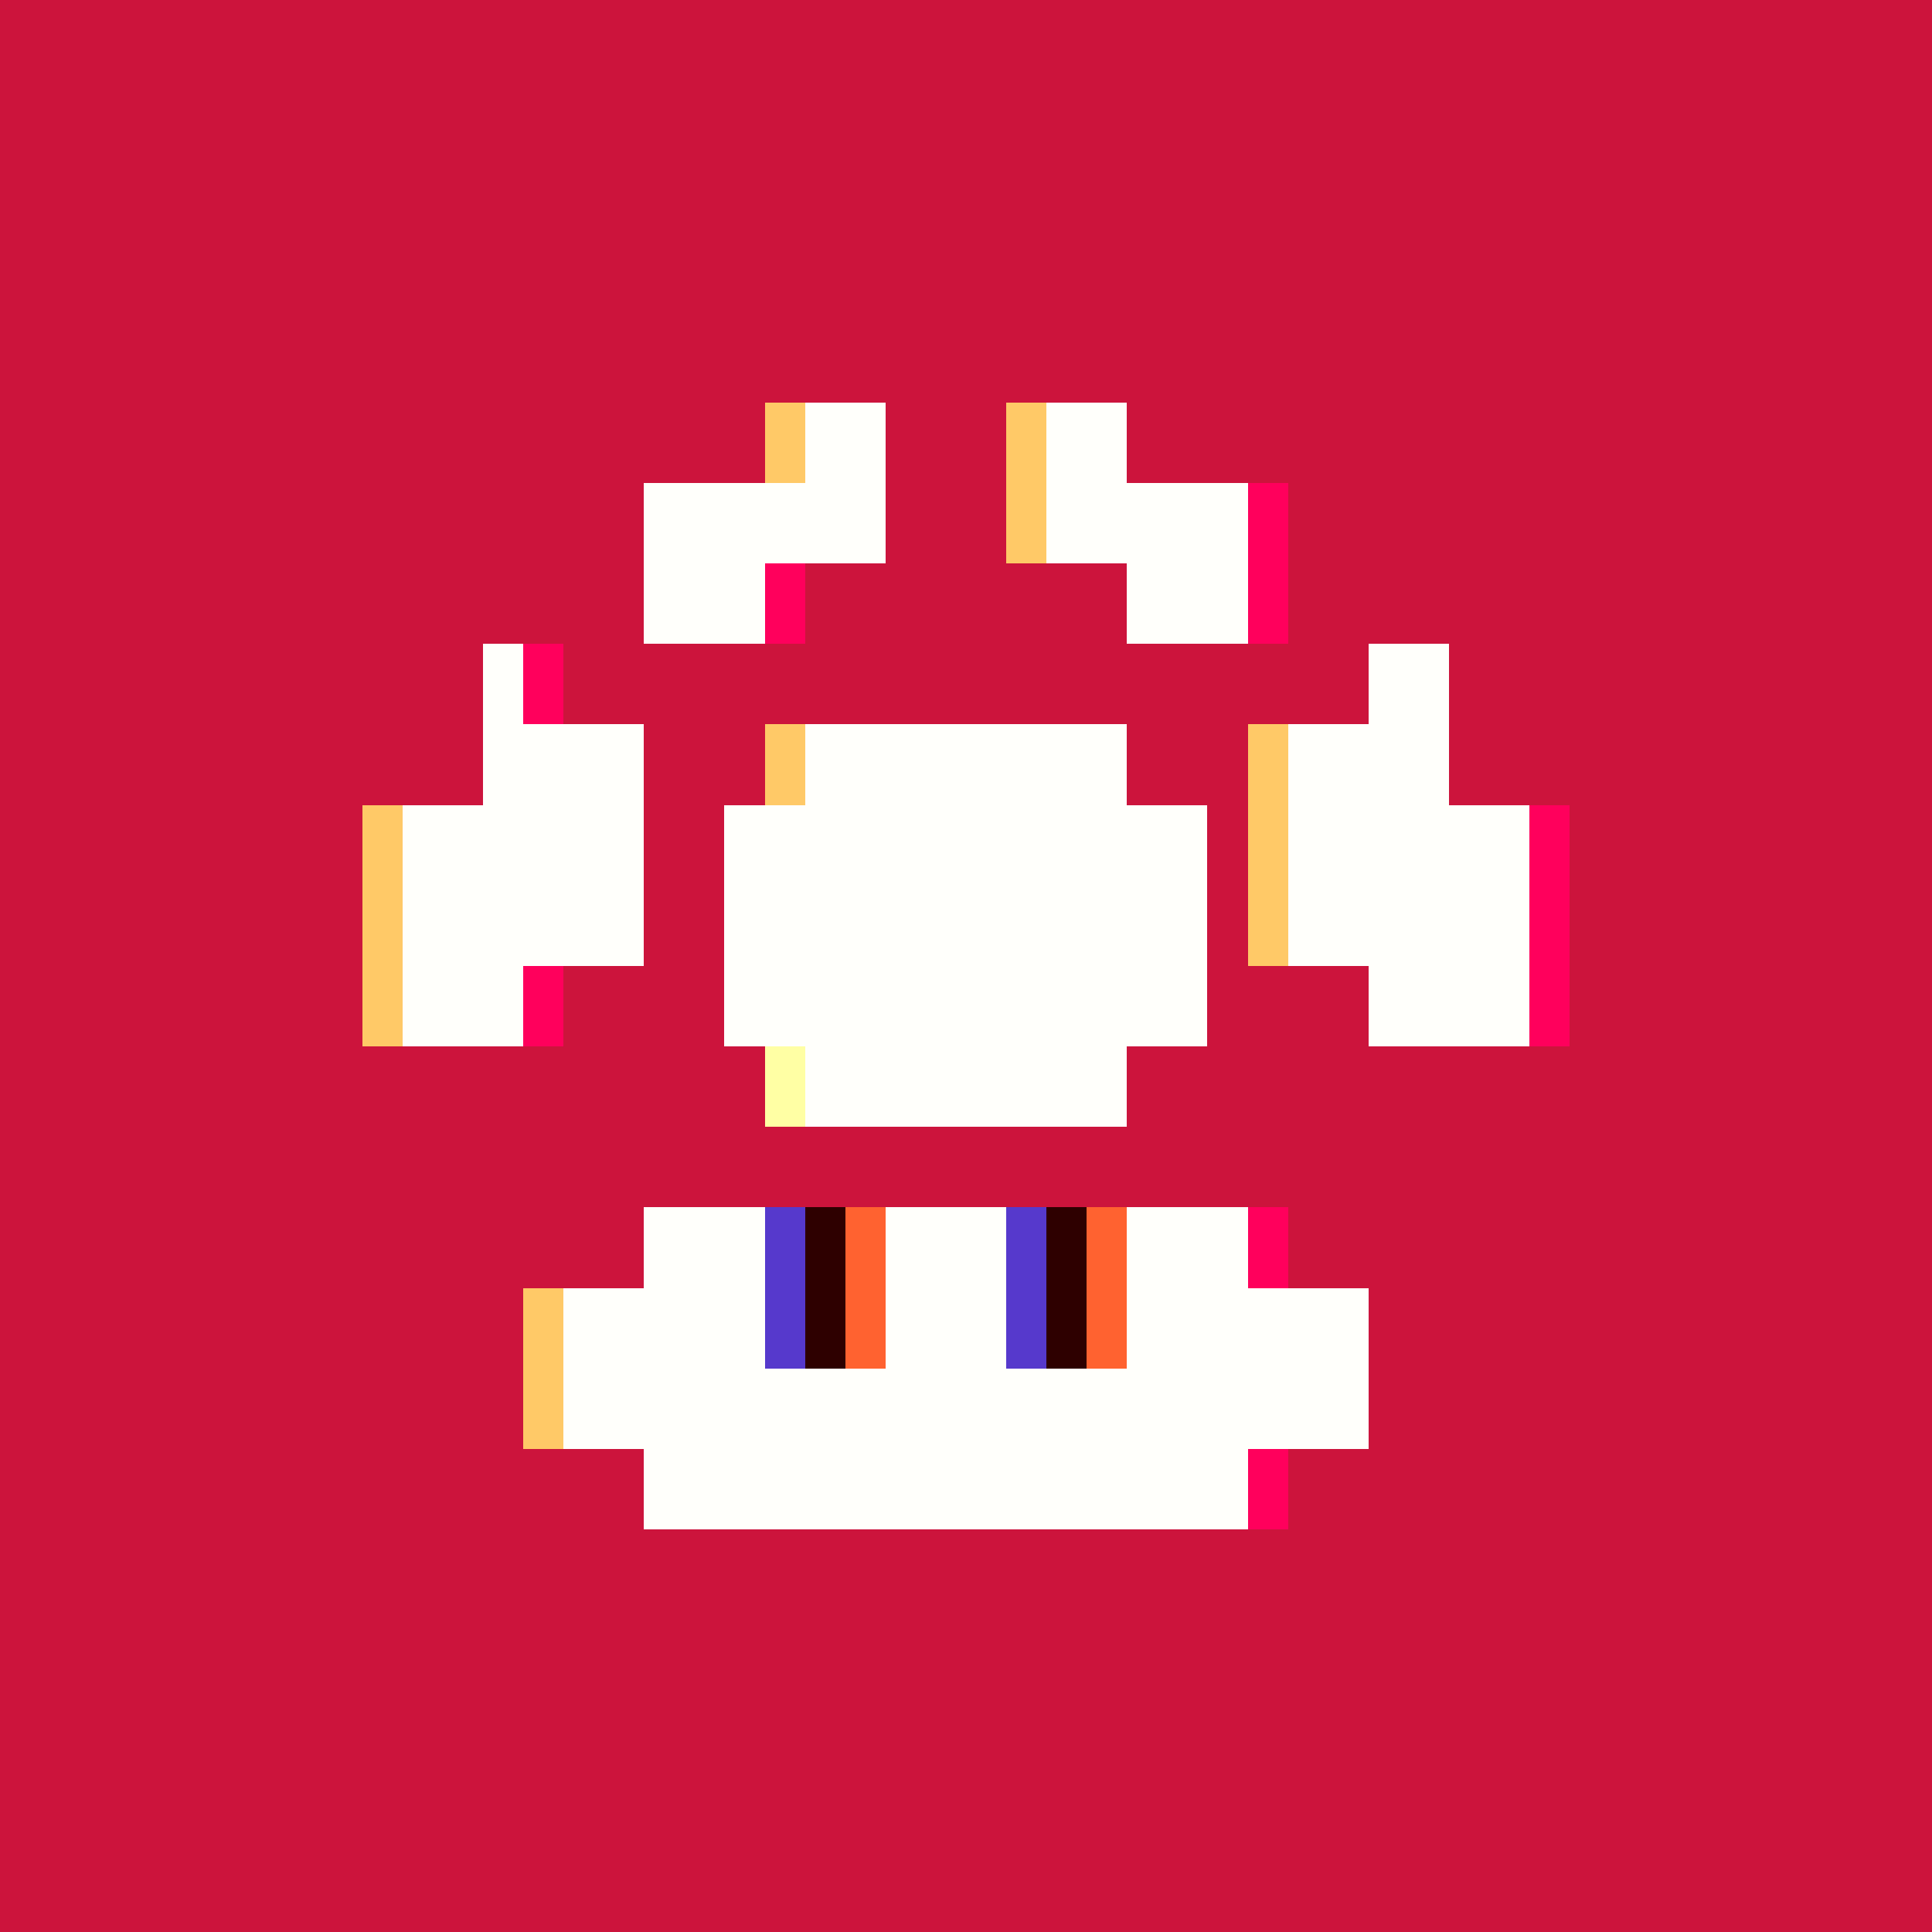
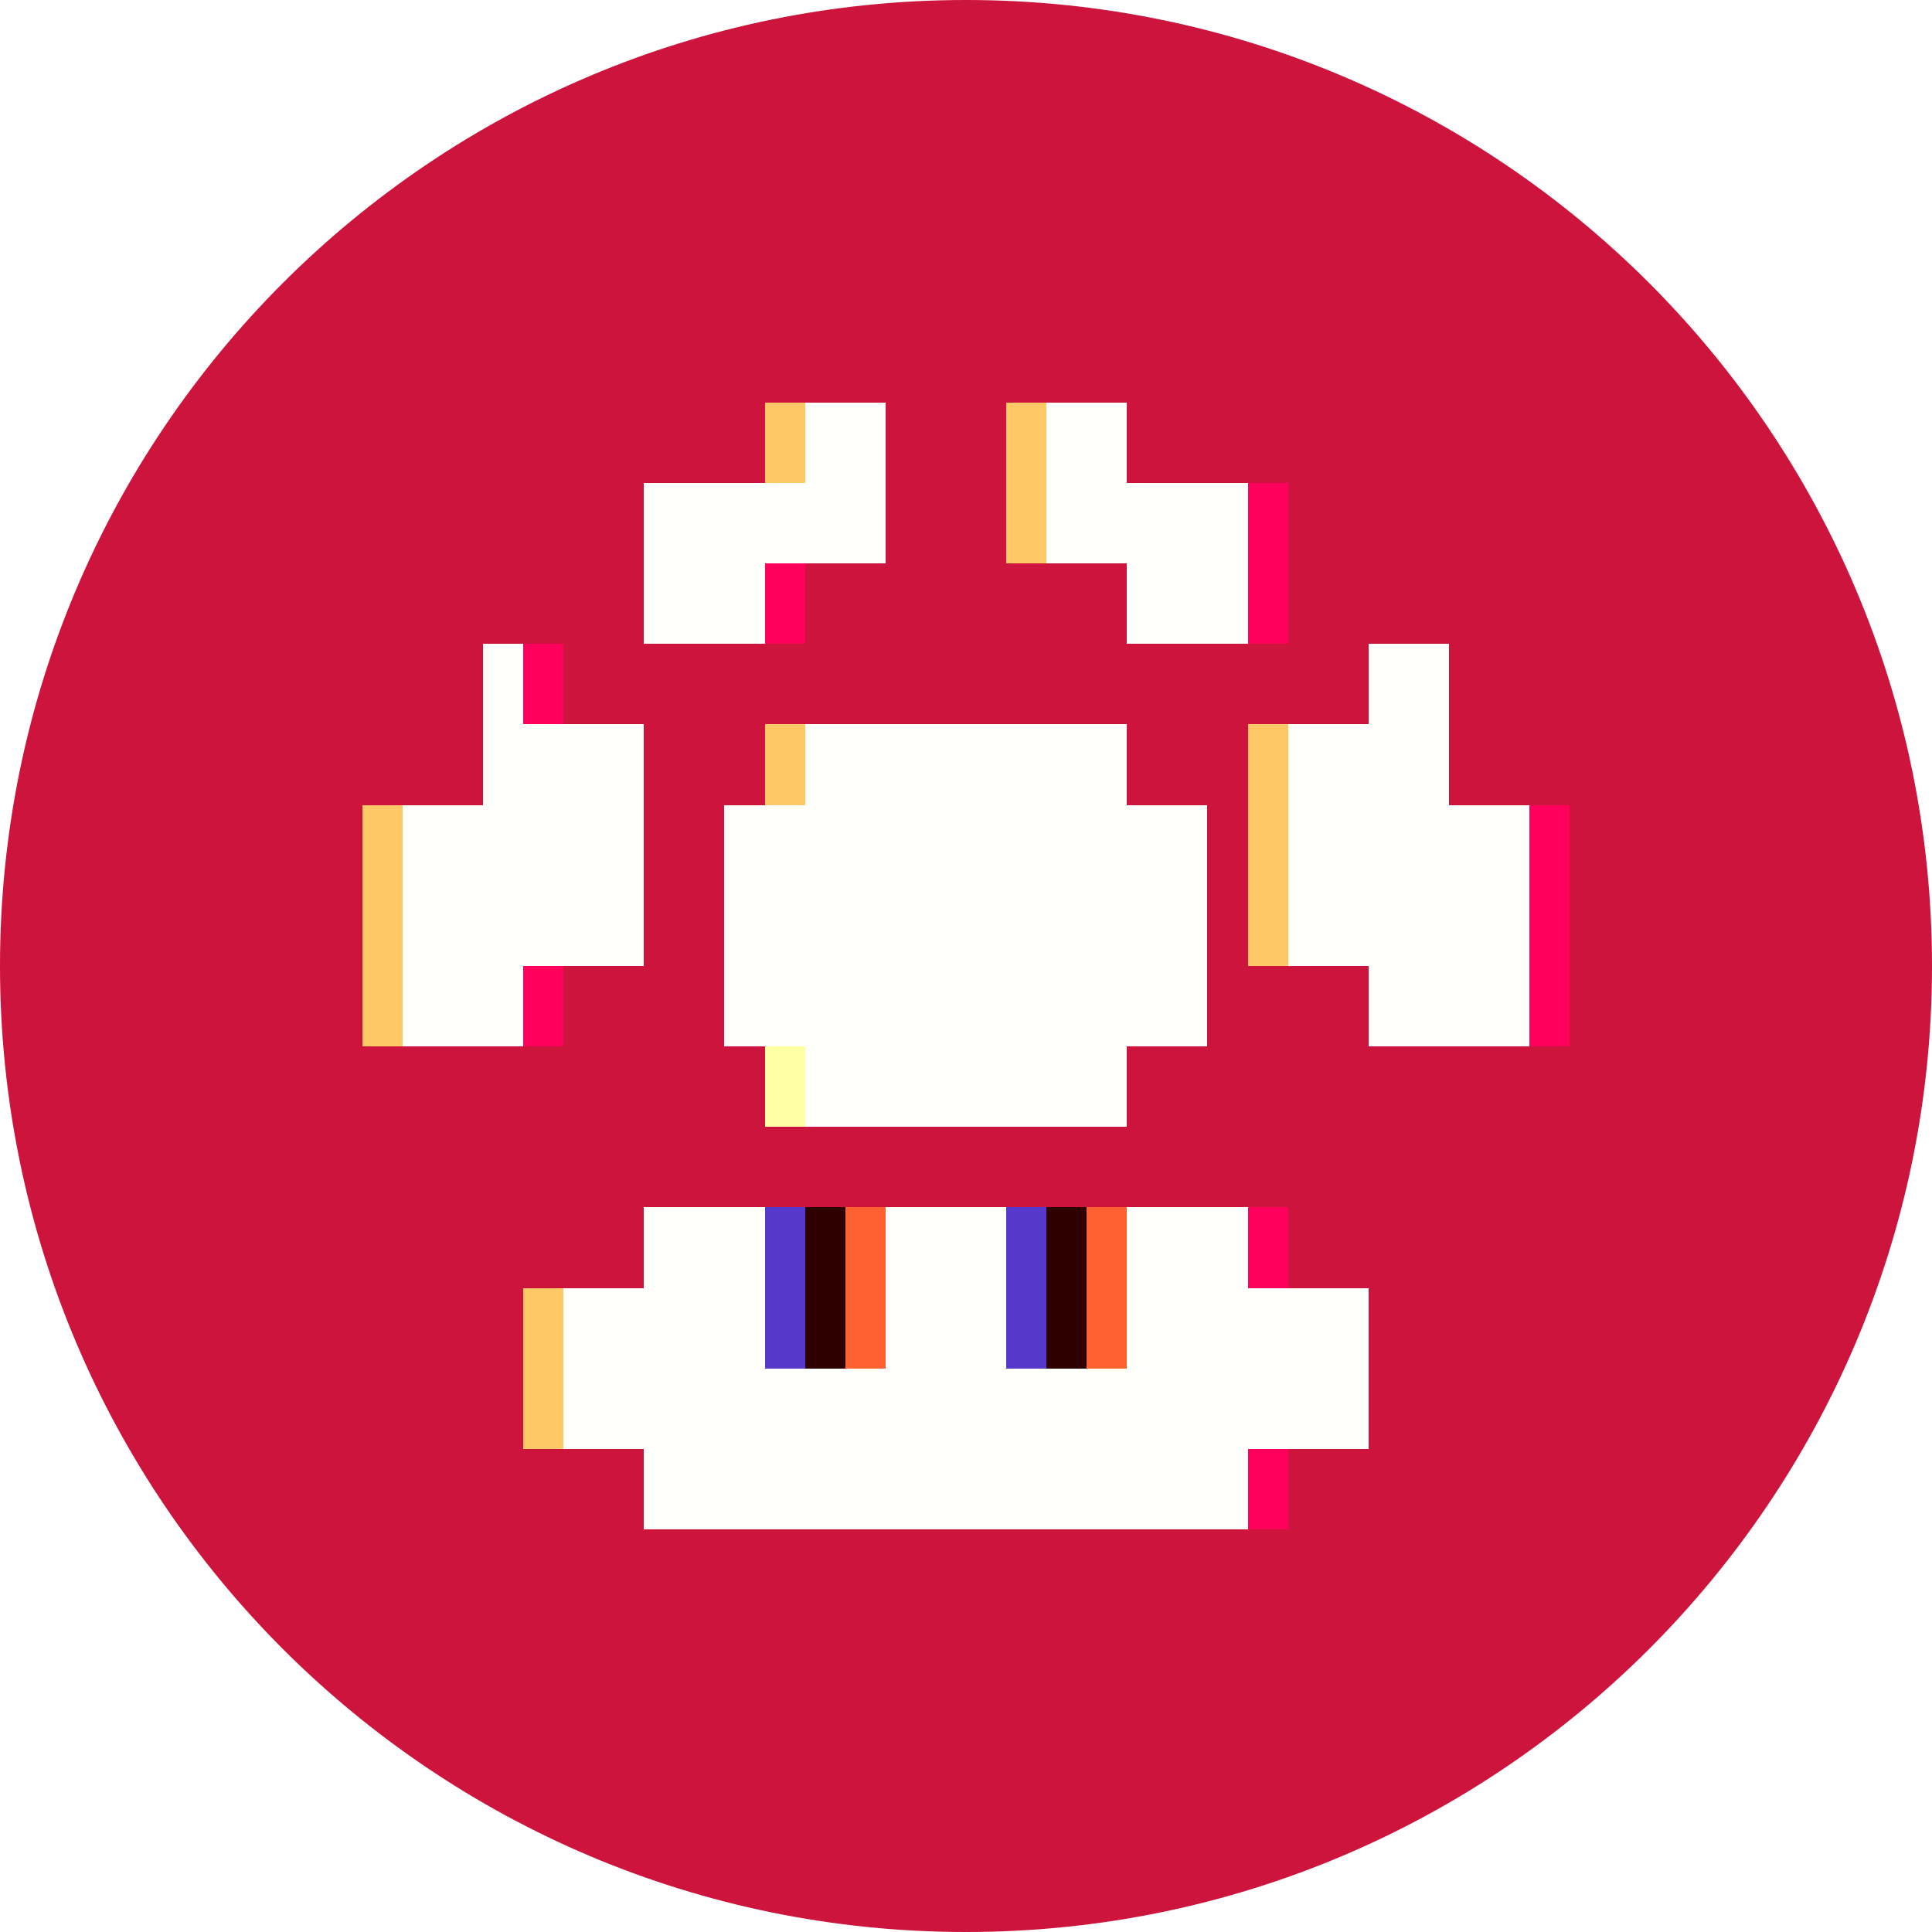
<svg xmlns="http://www.w3.org/2000/svg" viewBox="0 0 48 48" shape-rendering="crispEdges">
-   <rect width="48" height="48" fill="#cc143c" />
-   <rect x="19" y="10" width="1" height="1" fill="#ffc967" />
-   <rect x="20" y="10" width="2" height="1" fill="#fffffb" />
-   <rect x="25" y="10" width="1" height="1" fill="#ffc967" />
-   <rect x="26" y="10" width="2" height="1" fill="#fffffb" />
-   <rect x="19" y="11" width="1" height="1" fill="#ffc967" />
-   <rect x="20" y="11" width="2" height="1" fill="#fffffb" />
-   <rect x="25" y="11" width="1" height="1" fill="#ffc967" />
-   <rect x="26" y="11" width="2" height="1" fill="#fffffb" />
-   <rect x="16" y="12" width="6" height="1" fill="#fffffb" />
-   <rect x="25" y="12" width="1" height="1" fill="#ffc967" />
-   <rect x="26" y="12" width="5" height="1" fill="#fffffb" />
-   <rect x="31" y="12" width="1" height="1" fill="#ff005c" />
-   <rect x="16" y="13" width="6" height="1" fill="#fffffb" />
-   <rect x="25" y="13" width="1" height="1" fill="#ffc967" />
-   <rect x="26" y="13" width="5" height="1" fill="#fffffb" />
-   <rect x="31" y="13" width="1" height="1" fill="#ff005c" />
-   <rect x="16" y="14" width="3" height="1" fill="#fffffb" />
-   <rect x="19" y="14" width="1" height="1" fill="#ff005c" />
-   <rect x="28" y="14" width="3" height="1" fill="#fffffb" />
-   <rect x="31" y="14" width="1" height="1" fill="#ff005c" />
-   <rect x="16" y="15" width="3" height="1" fill="#fffffb" />
-   <rect x="19" y="15" width="1" height="1" fill="#ff005c" />
-   <rect x="28" y="15" width="3" height="1" fill="#fffffb" />
-   <rect x="31" y="15" width="1" height="1" fill="#ff005c" />
-   <rect x="12" y="16" width="1" height="1" fill="#fffffb" />
-   <rect x="13" y="16" width="1" height="1" fill="#ff005c" />
-   <rect x="34" y="16" width="2" height="1" fill="#fffffb" />
-   <rect x="12" y="17" width="1" height="1" fill="#fffffb" />
-   <rect x="13" y="17" width="1" height="1" fill="#ff005c" />
-   <rect x="34" y="17" width="2" height="1" fill="#fffffb" />
-   <rect x="12" y="18" width="4" height="1" fill="#fffffb" />
-   <rect x="19" y="18" width="1" height="1" fill="#ffc967" />
-   <rect x="20" y="18" width="8" height="1" fill="#fffffb" />
-   <rect x="31" y="18" width="1" height="1" fill="#ffc967" />
-   <rect x="32" y="18" width="4" height="1" fill="#fffffb" />
-   <rect x="12" y="19" width="4" height="1" fill="#fffffb" />
-   <rect x="19" y="19" width="1" height="1" fill="#ffc967" />
-   <rect x="20" y="19" width="8" height="1" fill="#fffffb" />
-   <rect x="31" y="19" width="1" height="1" fill="#ffc967" />
-   <rect x="32" y="19" width="4" height="1" fill="#fffffb" />
-   <rect x="9" y="20" width="1" height="1" fill="#ffc967" />
-   <rect x="10" y="20" width="6" height="1" fill="#fffffb" />
-   <rect x="18" y="20" width="12" height="1" fill="#fffffb" />
-   <rect x="31" y="20" width="1" height="1" fill="#ffc967" />
-   <rect x="32" y="20" width="6" height="1" fill="#fffffb" />
-   <rect x="38" y="20" width="1" height="1" fill="#ff005c" />
-   <rect x="9" y="21" width="1" height="1" fill="#ffc967" />
-   <rect x="10" y="21" width="6" height="1" fill="#fffffb" />
-   <rect x="18" y="21" width="12" height="1" fill="#fffffb" />
-   <rect x="31" y="21" width="1" height="1" fill="#ffc967" />
-   <rect x="32" y="21" width="6" height="1" fill="#fffffb" />
-   <rect x="38" y="21" width="1" height="1" fill="#ff005c" />
-   <rect x="9" y="22" width="1" height="1" fill="#ffc967" />
-   <rect x="10" y="22" width="6" height="1" fill="#fffffb" />
-   <rect x="18" y="22" width="12" height="1" fill="#fffffb" />
-   <rect x="31" y="22" width="1" height="1" fill="#ffc967" />
-   <rect x="32" y="22" width="6" height="1" fill="#fffffb" />
-   <rect x="38" y="22" width="1" height="1" fill="#ff005c" />
-   <rect x="9" y="23" width="1" height="1" fill="#ffc967" />
-   <rect x="10" y="23" width="6" height="1" fill="#fffffb" />
-   <rect x="18" y="23" width="12" height="1" fill="#fffffb" />
-   <rect x="31" y="23" width="1" height="1" fill="#ffc967" />
-   <rect x="32" y="23" width="6" height="1" fill="#fffffb" />
-   <rect x="38" y="23" width="1" height="1" fill="#ff005c" />
-   <rect x="9" y="24" width="1" height="1" fill="#ffc967" />
-   <rect x="10" y="24" width="3" height="1" fill="#fffffb" />
-   <rect x="13" y="24" width="1" height="1" fill="#ff005c" />
-   <rect x="18" y="24" width="12" height="1" fill="#fffffb" />
-   <rect x="34" y="24" width="4" height="1" fill="#fffffb" />
-   <rect x="38" y="24" width="1" height="1" fill="#ff005c" />
-   <rect x="9" y="25" width="1" height="1" fill="#ffc967" />
-   <rect x="10" y="25" width="3" height="1" fill="#fffffb" />
-   <rect x="13" y="25" width="1" height="1" fill="#ff005c" />
-   <rect x="18" y="25" width="12" height="1" fill="#fffffb" />
-   <rect x="34" y="25" width="4" height="1" fill="#fffffb" />
-   <rect x="38" y="25" width="1" height="1" fill="#ff005c" />
-   <rect x="19" y="26" width="1" height="1" fill="#ffffa4" />
-   <rect x="20" y="26" width="8" height="1" fill="#fffffb" />
-   <rect x="19" y="27" width="1" height="1" fill="#ffffa4" />
-   <rect x="20" y="27" width="8" height="1" fill="#fffffb" />
-   <rect x="16" y="30" width="3" height="1" fill="#fffffb" />
-   <rect x="19" y="30" width="1" height="1" fill="#5639cc" />
-   <rect x="20" y="30" width="1" height="1" fill="#2e0000" />
-   <rect x="21" y="30" width="1" height="1" fill="#ff6230" />
-   <rect x="22" y="30" width="3" height="1" fill="#fffffb" />
-   <rect x="25" y="30" width="1" height="1" fill="#5639cc" />
-   <rect x="26" y="30" width="1" height="1" fill="#2e0000" />
-   <rect x="27" y="30" width="1" height="1" fill="#ff6230" />
-   <rect x="28" y="30" width="3" height="1" fill="#fffffb" />
-   <rect x="31" y="30" width="1" height="1" fill="#ff005c" />
-   <rect x="16" y="31" width="3" height="1" fill="#fffffb" />
-   <rect x="19" y="31" width="1" height="1" fill="#5639cc" />
-   <rect x="20" y="31" width="1" height="1" fill="#2e0000" />
-   <rect x="21" y="31" width="1" height="1" fill="#ff6230" />
-   <rect x="22" y="31" width="3" height="1" fill="#fffffb" />
-   <rect x="25" y="31" width="1" height="1" fill="#5639cc" />
-   <rect x="26" y="31" width="1" height="1" fill="#2e0000" />
-   <rect x="27" y="31" width="1" height="1" fill="#ff6230" />
-   <rect x="28" y="31" width="3" height="1" fill="#fffffb" />
-   <rect x="31" y="31" width="1" height="1" fill="#ff005c" />
-   <rect x="13" y="32" width="1" height="1" fill="#ffc967" />
-   <rect x="14" y="32" width="5" height="1" fill="#fffffb" />
-   <rect x="19" y="32" width="1" height="1" fill="#5639cc" />
-   <rect x="20" y="32" width="1" height="1" fill="#2e0000" />
-   <rect x="21" y="32" width="1" height="1" fill="#ff6230" />
-   <rect x="22" y="32" width="3" height="1" fill="#fffffb" />
-   <rect x="25" y="32" width="1" height="1" fill="#5639cc" />
-   <rect x="26" y="32" width="1" height="1" fill="#2e0000" />
-   <rect x="27" y="32" width="1" height="1" fill="#ff6230" />
-   <rect x="28" y="32" width="6" height="1" fill="#fffffb" />
-   <rect x="13" y="33" width="1" height="1" fill="#ffc967" />
-   <rect x="14" y="33" width="5" height="1" fill="#fffffb" />
-   <rect x="19" y="33" width="1" height="1" fill="#5639cc" />
-   <rect x="20" y="33" width="1" height="1" fill="#2e0000" />
-   <rect x="21" y="33" width="1" height="1" fill="#ff6230" />
-   <rect x="22" y="33" width="3" height="1" fill="#fffffb" />
-   <rect x="25" y="33" width="1" height="1" fill="#5639cc" />
-   <rect x="26" y="33" width="1" height="1" fill="#2e0000" />
-   <rect x="27" y="33" width="1" height="1" fill="#ff6230" />
-   <rect x="28" y="33" width="6" height="1" fill="#fffffb" />
-   <rect x="13" y="34" width="1" height="1" fill="#ffc967" />
-   <rect x="14" y="34" width="20" height="1" fill="#fffffb" />
-   <rect x="13" y="35" width="1" height="1" fill="#ffc967" />
-   <rect x="14" y="35" width="20" height="1" fill="#fffffb" />
-   <rect x="16" y="36" width="15" height="1" fill="#fffffb" />
-   <rect x="31" y="36" width="1" height="1" fill="#ff005c" />
-   <rect x="16" y="37" width="15" height="1" fill="#fffffb" />
-   <rect x="31" y="37" width="1" height="1" fill="#ff005c" />
+   <defs>
+     <clipPath id="c">
+       <circle cx="24" cy="24" r="24" />
+     </clipPath>
+   </defs>
+   <g clip-path="url(#c)">
+     <rect width="48" height="48" fill="#cc143c" />
+     <rect x="19" y="10" width="1" height="1" fill="#ffc967" />
+     <rect x="20" y="10" width="2" height="1" fill="#fffffb" />
+     <rect x="25" y="10" width="1" height="1" fill="#ffc967" />
+     <rect x="26" y="10" width="2" height="1" fill="#fffffb" />
+     <rect x="19" y="11" width="1" height="1" fill="#ffc967" />
+     <rect x="20" y="11" width="2" height="1" fill="#fffffb" />
+     <rect x="25" y="11" width="1" height="1" fill="#ffc967" />
+     <rect x="26" y="11" width="2" height="1" fill="#fffffb" />
+     <rect x="16" y="12" width="6" height="1" fill="#fffffb" />
+     <rect x="25" y="12" width="1" height="1" fill="#ffc967" />
+     <rect x="26" y="12" width="5" height="1" fill="#fffffb" />
+     <rect x="31" y="12" width="1" height="1" fill="#ff005c" />
+     <rect x="16" y="13" width="6" height="1" fill="#fffffb" />
+     <rect x="25" y="13" width="1" height="1" fill="#ffc967" />
+     <rect x="26" y="13" width="5" height="1" fill="#fffffb" />
+     <rect x="31" y="13" width="1" height="1" fill="#ff005c" />
+     <rect x="16" y="14" width="3" height="1" fill="#fffffb" />
+     <rect x="19" y="14" width="1" height="1" fill="#ff005c" />
+     <rect x="28" y="14" width="3" height="1" fill="#fffffb" />
+     <rect x="31" y="14" width="1" height="1" fill="#ff005c" />
+     <rect x="16" y="15" width="3" height="1" fill="#fffffb" />
+     <rect x="19" y="15" width="1" height="1" fill="#ff005c" />
+     <rect x="28" y="15" width="3" height="1" fill="#fffffb" />
+     <rect x="31" y="15" width="1" height="1" fill="#ff005c" />
+     <rect x="12" y="16" width="1" height="1" fill="#fffffb" />
+     <rect x="13" y="16" width="1" height="1" fill="#ff005c" />
+     <rect x="34" y="16" width="2" height="1" fill="#fffffb" />
+     <rect x="12" y="17" width="1" height="1" fill="#fffffb" />
+     <rect x="13" y="17" width="1" height="1" fill="#ff005c" />
+     <rect x="34" y="17" width="2" height="1" fill="#fffffb" />
+     <rect x="12" y="18" width="4" height="1" fill="#fffffb" />
+     <rect x="19" y="18" width="1" height="1" fill="#ffc967" />
+     <rect x="20" y="18" width="8" height="1" fill="#fffffb" />
+     <rect x="31" y="18" width="1" height="1" fill="#ffc967" />
+     <rect x="32" y="18" width="4" height="1" fill="#fffffb" />
+     <rect x="12" y="19" width="4" height="1" fill="#fffffb" />
+     <rect x="19" y="19" width="1" height="1" fill="#ffc967" />
+     <rect x="20" y="19" width="8" height="1" fill="#fffffb" />
+     <rect x="31" y="19" width="1" height="1" fill="#ffc967" />
+     <rect x="32" y="19" width="4" height="1" fill="#fffffb" />
+     <rect x="9" y="20" width="1" height="1" fill="#ffc967" />
+     <rect x="10" y="20" width="6" height="1" fill="#fffffb" />
+     <rect x="18" y="20" width="12" height="1" fill="#fffffb" />
+     <rect x="31" y="20" width="1" height="1" fill="#ffc967" />
+     <rect x="32" y="20" width="6" height="1" fill="#fffffb" />
+     <rect x="38" y="20" width="1" height="1" fill="#ff005c" />
+     <rect x="9" y="21" width="1" height="1" fill="#ffc967" />
+     <rect x="10" y="21" width="6" height="1" fill="#fffffb" />
+     <rect x="18" y="21" width="12" height="1" fill="#fffffb" />
+     <rect x="31" y="21" width="1" height="1" fill="#ffc967" />
+     <rect x="32" y="21" width="6" height="1" fill="#fffffb" />
+     <rect x="38" y="21" width="1" height="1" fill="#ff005c" />
+     <rect x="9" y="22" width="1" height="1" fill="#ffc967" />
+     <rect x="10" y="22" width="6" height="1" fill="#fffffb" />
+     <rect x="18" y="22" width="12" height="1" fill="#fffffb" />
+     <rect x="31" y="22" width="1" height="1" fill="#ffc967" />
+     <rect x="32" y="22" width="6" height="1" fill="#fffffb" />
+     <rect x="38" y="22" width="1" height="1" fill="#ff005c" />
+     <rect x="9" y="23" width="1" height="1" fill="#ffc967" />
+     <rect x="10" y="23" width="6" height="1" fill="#fffffb" />
+     <rect x="18" y="23" width="12" height="1" fill="#fffffb" />
+     <rect x="31" y="23" width="1" height="1" fill="#ffc967" />
+     <rect x="32" y="23" width="6" height="1" fill="#fffffb" />
+     <rect x="38" y="23" width="1" height="1" fill="#ff005c" />
+     <rect x="9" y="24" width="1" height="1" fill="#ffc967" />
+     <rect x="10" y="24" width="3" height="1" fill="#fffffb" />
+     <rect x="13" y="24" width="1" height="1" fill="#ff005c" />
+     <rect x="18" y="24" width="12" height="1" fill="#fffffb" />
+     <rect x="34" y="24" width="4" height="1" fill="#fffffb" />
+     <rect x="38" y="24" width="1" height="1" fill="#ff005c" />
+     <rect x="9" y="25" width="1" height="1" fill="#ffc967" />
+     <rect x="10" y="25" width="3" height="1" fill="#fffffb" />
+     <rect x="13" y="25" width="1" height="1" fill="#ff005c" />
+     <rect x="18" y="25" width="12" height="1" fill="#fffffb" />
+     <rect x="34" y="25" width="4" height="1" fill="#fffffb" />
+     <rect x="38" y="25" width="1" height="1" fill="#ff005c" />
+     <rect x="19" y="26" width="1" height="1" fill="#ffffa4" />
+     <rect x="20" y="26" width="8" height="1" fill="#fffffb" />
+     <rect x="19" y="27" width="1" height="1" fill="#ffffa4" />
+     <rect x="20" y="27" width="8" height="1" fill="#fffffb" />
+     <rect x="16" y="30" width="3" height="1" fill="#fffffb" />
+     <rect x="19" y="30" width="1" height="1" fill="#5639cc" />
+     <rect x="20" y="30" width="1" height="1" fill="#2e0000" />
+     <rect x="21" y="30" width="1" height="1" fill="#ff6230" />
+     <rect x="22" y="30" width="3" height="1" fill="#fffffb" />
+     <rect x="25" y="30" width="1" height="1" fill="#5639cc" />
+     <rect x="26" y="30" width="1" height="1" fill="#2e0000" />
+     <rect x="27" y="30" width="1" height="1" fill="#ff6230" />
+     <rect x="28" y="30" width="3" height="1" fill="#fffffb" />
+     <rect x="31" y="30" width="1" height="1" fill="#ff005c" />
+     <rect x="16" y="31" width="3" height="1" fill="#fffffb" />
+     <rect x="19" y="31" width="1" height="1" fill="#5639cc" />
+     <rect x="20" y="31" width="1" height="1" fill="#2e0000" />
+     <rect x="21" y="31" width="1" height="1" fill="#ff6230" />
+     <rect x="22" y="31" width="3" height="1" fill="#fffffb" />
+     <rect x="25" y="31" width="1" height="1" fill="#5639cc" />
+     <rect x="26" y="31" width="1" height="1" fill="#2e0000" />
+     <rect x="27" y="31" width="1" height="1" fill="#ff6230" />
+     <rect x="28" y="31" width="3" height="1" fill="#fffffb" />
+     <rect x="31" y="31" width="1" height="1" fill="#ff005c" />
+     <rect x="13" y="32" width="1" height="1" fill="#ffc967" />
+     <rect x="14" y="32" width="5" height="1" fill="#fffffb" />
+     <rect x="19" y="32" width="1" height="1" fill="#5639cc" />
+     <rect x="20" y="32" width="1" height="1" fill="#2e0000" />
+     <rect x="21" y="32" width="1" height="1" fill="#ff6230" />
+     <rect x="22" y="32" width="3" height="1" fill="#fffffb" />
+     <rect x="25" y="32" width="1" height="1" fill="#5639cc" />
+     <rect x="26" y="32" width="1" height="1" fill="#2e0000" />
+     <rect x="27" y="32" width="1" height="1" fill="#ff6230" />
+     <rect x="28" y="32" width="6" height="1" fill="#fffffb" />
+     <rect x="13" y="33" width="1" height="1" fill="#ffc967" />
+     <rect x="14" y="33" width="5" height="1" fill="#fffffb" />
+     <rect x="19" y="33" width="1" height="1" fill="#5639cc" />
+     <rect x="20" y="33" width="1" height="1" fill="#2e0000" />
+     <rect x="21" y="33" width="1" height="1" fill="#ff6230" />
+     <rect x="22" y="33" width="3" height="1" fill="#fffffb" />
+     <rect x="25" y="33" width="1" height="1" fill="#5639cc" />
+     <rect x="26" y="33" width="1" height="1" fill="#2e0000" />
+     <rect x="27" y="33" width="1" height="1" fill="#ff6230" />
+     <rect x="28" y="33" width="6" height="1" fill="#fffffb" />
+     <rect x="13" y="34" width="1" height="1" fill="#ffc967" />
+     <rect x="14" y="34" width="20" height="1" fill="#fffffb" />
+     <rect x="13" y="35" width="1" height="1" fill="#ffc967" />
+     <rect x="14" y="35" width="20" height="1" fill="#fffffb" />
+     <rect x="16" y="36" width="15" height="1" fill="#fffffb" />
+     <rect x="31" y="36" width="1" height="1" fill="#ff005c" />
+     <rect x="16" y="37" width="15" height="1" fill="#fffffb" />
+     <rect x="31" y="37" width="1" height="1" fill="#ff005c" />
+   </g>
</svg>
